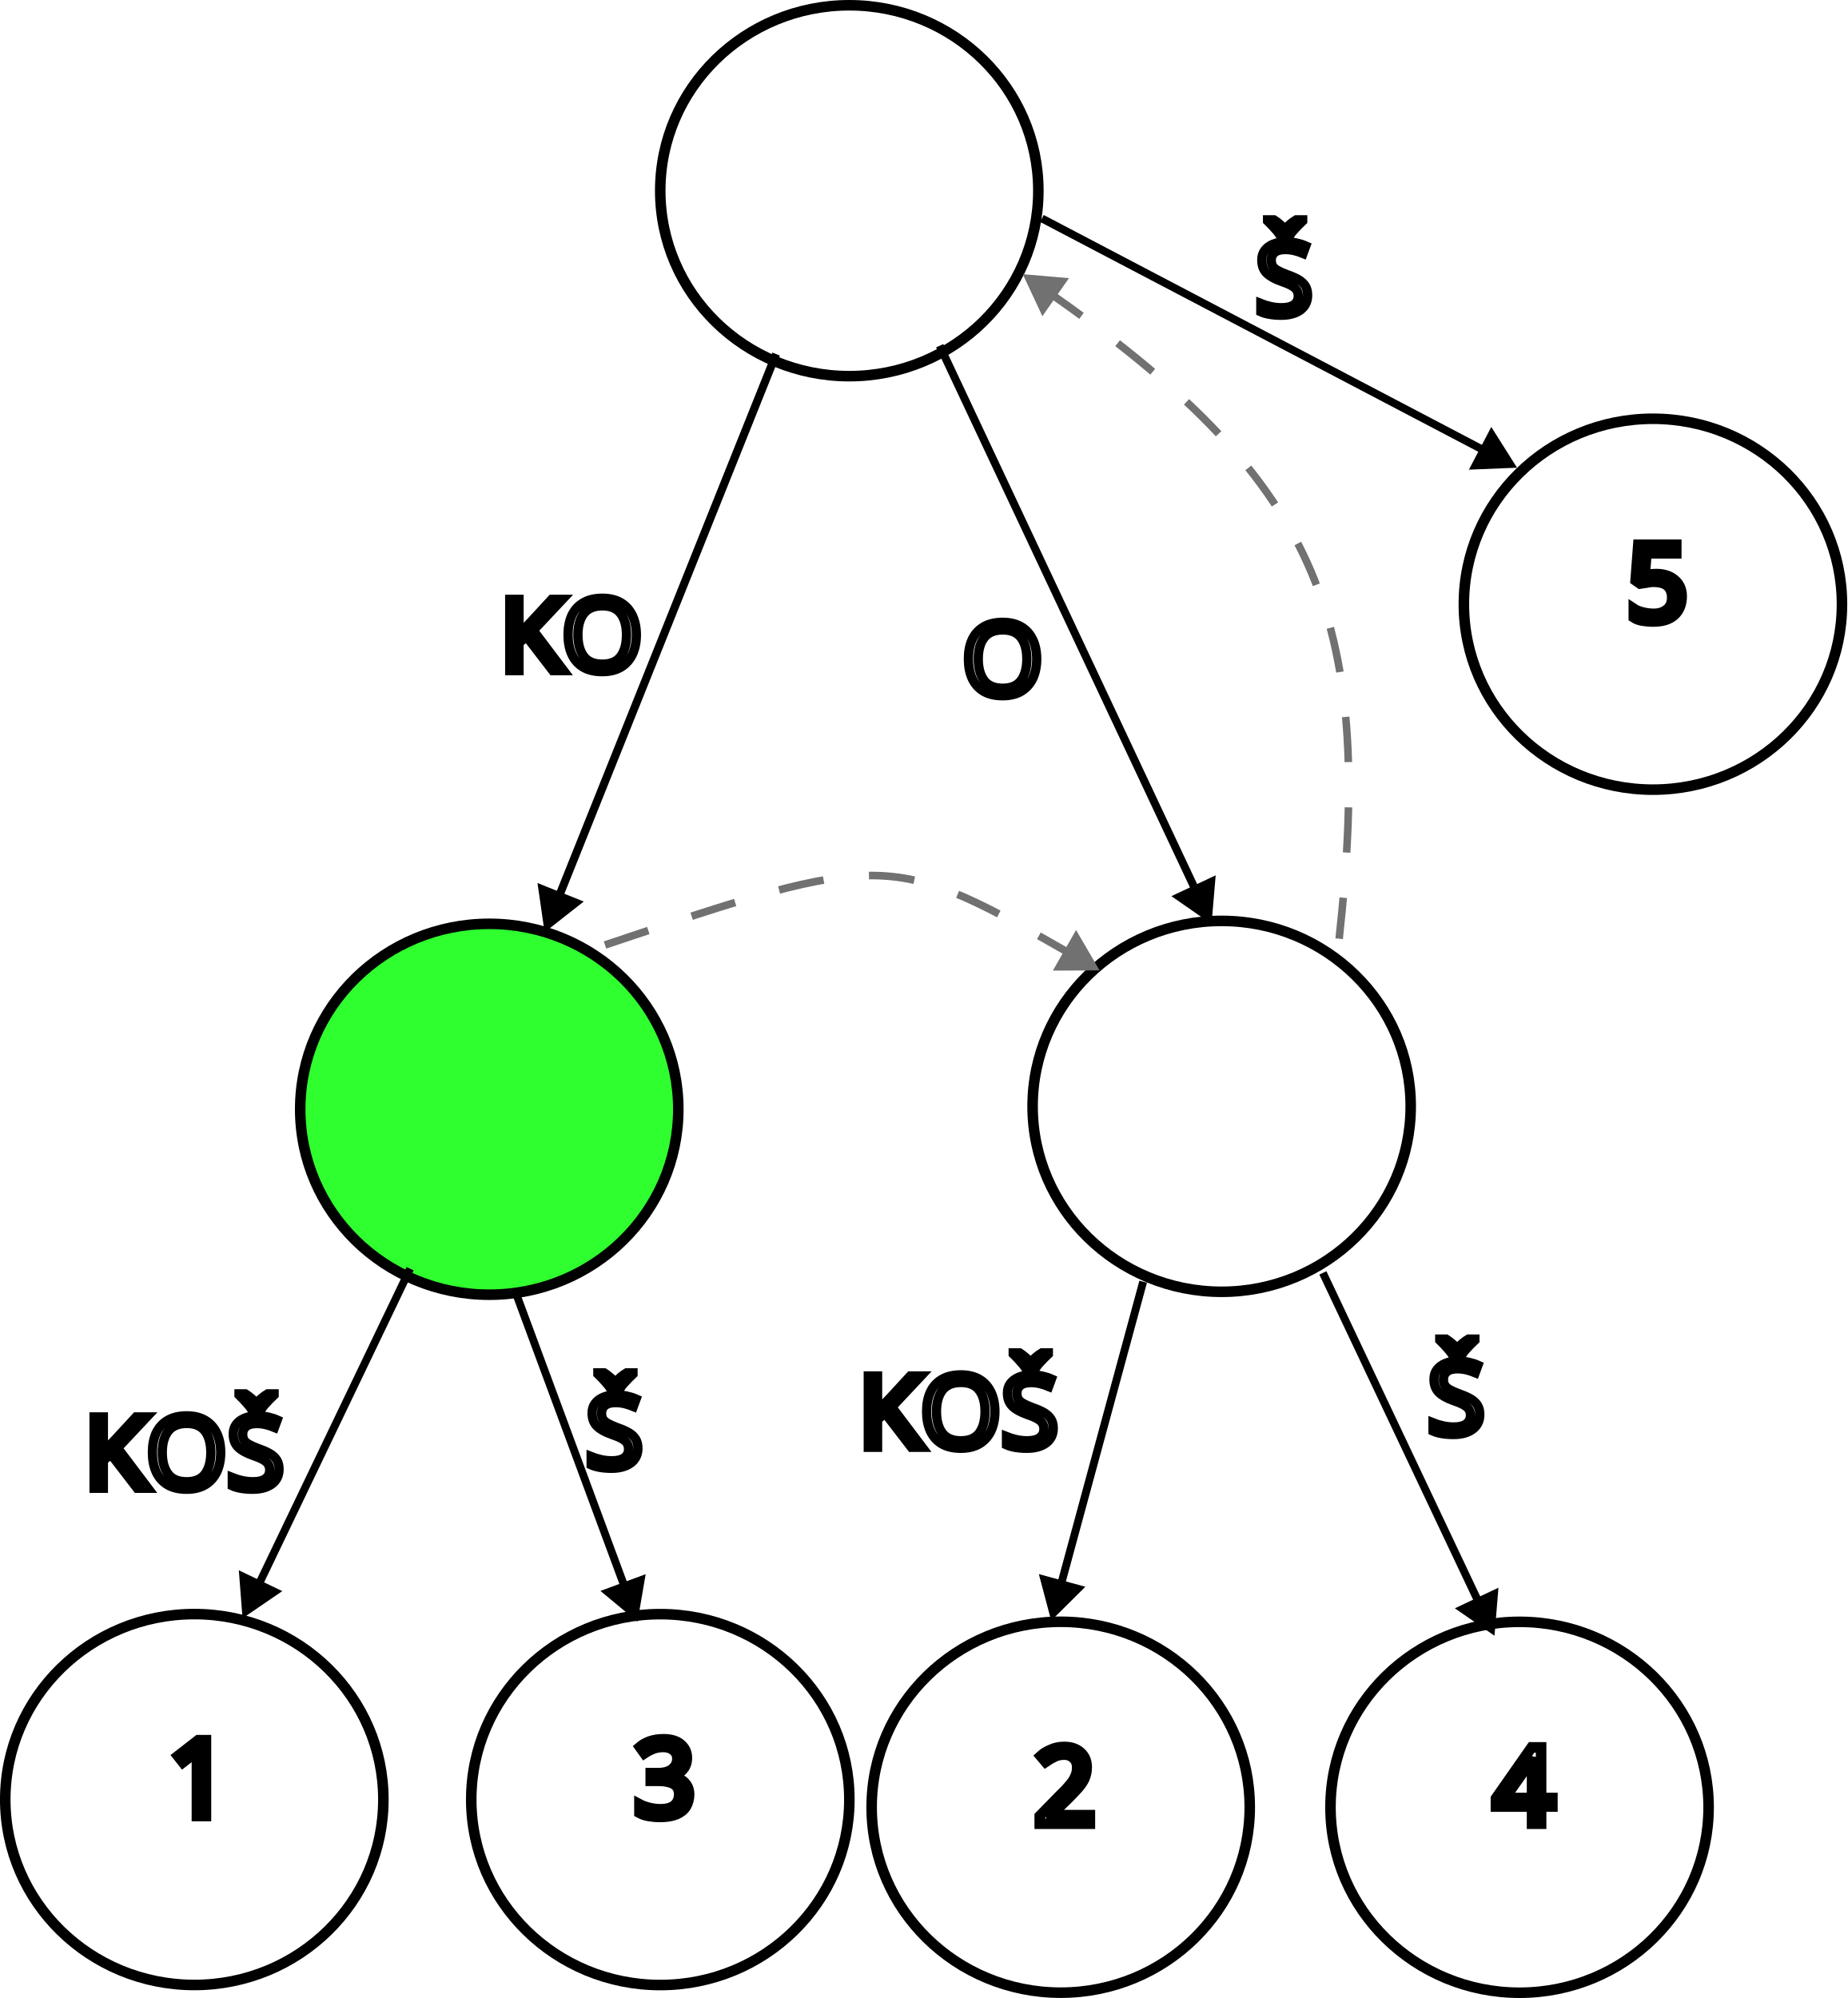
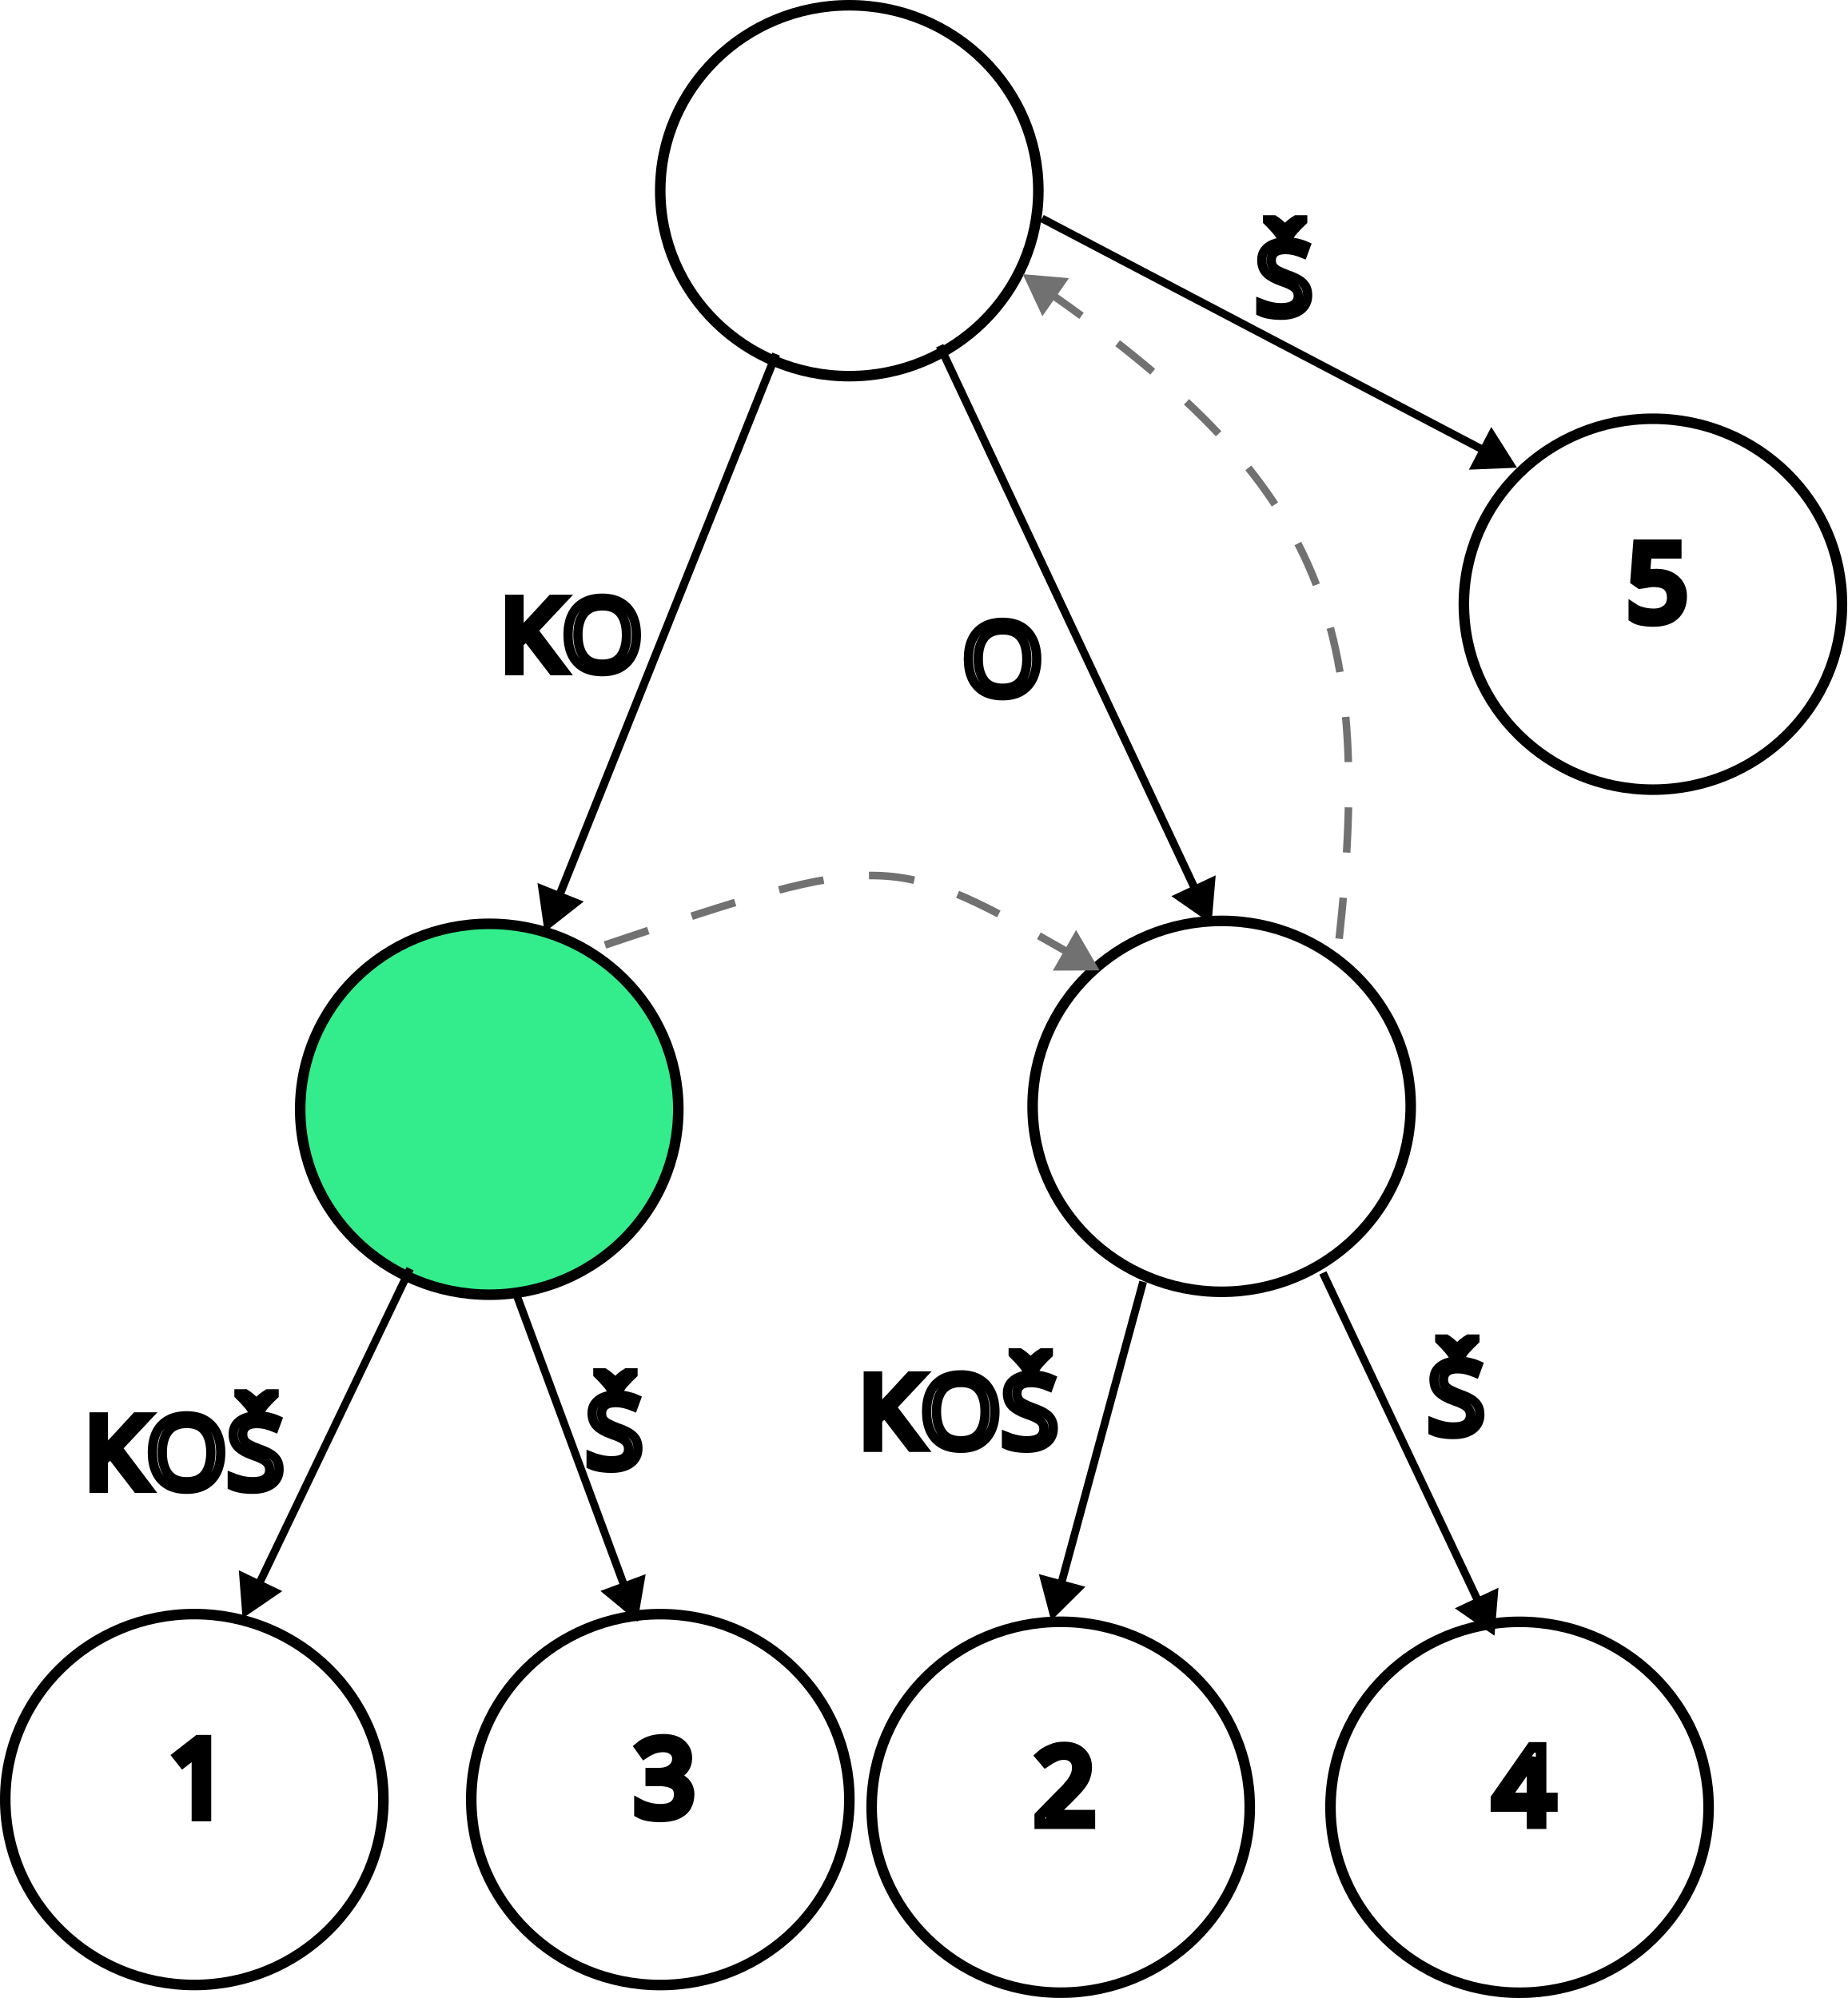
<svg xmlns="http://www.w3.org/2000/svg" width="63.902mm" height="69.127mm" viewBox="0 0 63.902 69.127" version="1.1" id="svg1" xml:space="preserve">
  <defs id="defs1">
    <marker style="overflow:visible" id="Triangle-1-27-2-8" refX="0" refY="0" orient="auto-start-reverse" markerWidth="1" markerHeight="1" viewBox="0 0 1 1" preserveAspectRatio="xMidYMid">
      <path transform="scale(0.5)" style="fill:context-stroke;fill-rule:evenodd;stroke:context-stroke;stroke-width:1pt" d="M 5.77,0 -2.88,5 V -5 Z" id="path135-7-9-91-0" />
    </marker>
    <marker style="overflow:visible" id="Triangle-1-27-0-35-6" refX="0" refY="0" orient="auto-start-reverse" markerWidth="1" markerHeight="1" viewBox="0 0 1 1" preserveAspectRatio="xMidYMid">
      <path transform="scale(0.5)" style="fill:context-stroke;fill-rule:evenodd;stroke:context-stroke;stroke-width:1pt" d="M 5.77,0 -2.88,5 V -5 Z" id="path135-7-9-9-9-8" />
    </marker>
    <marker style="overflow:visible" id="Triangle-1-27-0-3-8-1" refX="0" refY="0" orient="auto-start-reverse" markerWidth="1" markerHeight="1" viewBox="0 0 1 1" preserveAspectRatio="xMidYMid">
      <path transform="scale(0.5)" style="fill:context-stroke;fill-rule:evenodd;stroke:context-stroke;stroke-width:1pt" d="M 5.77,0 -2.88,5 V -5 Z" id="path135-7-9-9-8-4-9" />
    </marker>
    <rect x="173.456" y="550.378" width="62.326" height="20.116" id="rect4-1-5-0-8-5" />
    <rect x="173.456" y="550.378" width="62.326" height="20.116" id="rect4-1-5-6-7-9-9" />
    <marker style="overflow:visible" id="Triangle-1-2-4-6-7" refX="0" refY="0" orient="auto-start-reverse" markerWidth="1" markerHeight="1" viewBox="0 0 1 1" preserveAspectRatio="xMidYMid">
      <path transform="scale(0.5)" style="fill:context-stroke;fill-rule:evenodd;stroke:context-stroke;stroke-width:1pt" d="M 5.77,0 -2.88,5 V -5 Z" id="path135-7-2-3-3-2" />
    </marker>
    <rect x="173.456" y="550.378" width="62.326" height="20.116" id="rect4-1-1-1-6-2-6" />
    <rect x="173.456" y="550.378" width="62.326" height="20.116" id="rect4-1-5-4-1-8-34" />
    <marker style="overflow:visible" id="Triangle-1-27-0-35-7-2" refX="0" refY="0" orient="auto-start-reverse" markerWidth="1" markerHeight="1" viewBox="0 0 1 1" preserveAspectRatio="xMidYMid">
      <path transform="scale(0.5)" style="fill:context-stroke;fill-rule:evenodd;stroke:context-stroke;stroke-width:1pt" d="M 5.77,0 -2.88,5 V -5 Z" id="path135-7-9-9-9-7-8" />
    </marker>
    <marker style="overflow:visible" id="Triangle-1-27-0-3-8-3-9" refX="0" refY="0" orient="auto-start-reverse" markerWidth="1" markerHeight="1" viewBox="0 0 1 1" preserveAspectRatio="xMidYMid">
      <path transform="scale(0.5)" style="fill:context-stroke;fill-rule:evenodd;stroke:context-stroke;stroke-width:1pt" d="M 5.77,0 -2.88,5 V -5 Z" id="path135-7-9-9-8-4-3-0" />
    </marker>
    <rect x="173.456" y="550.378" width="62.326" height="20.116" id="rect4-1-5-6-7-5-7-2" />
    <rect x="173.456" y="550.378" width="62.326" height="20.116" id="rect4-1-5-4-1-9-8-8" />
    <marker style="overflow:visible" id="Triangle-5" refX="0" refY="0" orient="auto-start-reverse" markerWidth="1" markerHeight="1" viewBox="0 0 1 1" preserveAspectRatio="xMidYMid">
      <path transform="scale(0.5)" style="fill:context-stroke;fill-rule:evenodd;stroke:context-stroke;stroke-width:1pt" d="M 5.77,0 -2.88,5 V -5 Z" id="path135-8" />
    </marker>
    <rect x="173.456" y="550.378" width="62.326" height="20.116" id="rect4-1-5-6-7-5-7-7-7" />
    <marker style="overflow:visible" id="Triangle-58" refX="0" refY="0" orient="auto-start-reverse" markerWidth="1" markerHeight="1" viewBox="0 0 1 1" preserveAspectRatio="xMidYMid">
      <path transform="scale(0.5)" style="fill:context-stroke;fill-rule:evenodd;stroke:context-stroke;stroke-width:1pt" d="M 5.77,0 -2.88,5 V -5 Z" id="path135-1" />
    </marker>
  </defs>
  <g id="layer6" transform="translate(-75.27396,-90.09062)" style="display:inline">
    <text xml:space="preserve" style="font-style:normal;font-variant:normal;font-weight:normal;font-stretch:normal;font-size:3.678px;font-family:sans-serif;-inkscape-font-specification:'sans-serif, Normal';font-variant-ligatures:normal;font-variant-caps:normal;font-variant-numeric:normal;font-variant-east-asian:normal;text-align:start;writing-mode:lr-tb;direction:ltr;text-anchor:start;display:inline;fill:none;fill-opacity:0;fill-rule:nonzero;stroke:#000000;stroke-width:0.365;stroke-dasharray:none;stroke-opacity:1" x="81.102" y="152.919" id="text5-5-3-4-1">
      <tspan id="tspan5-2-3-2-2" style="stroke-width:0.365" x="81.102" y="152.919">1</tspan>
    </text>
    <ellipse style="fill:none;fill-opacity:0;fill-rule:nonzero;stroke:#000000;stroke-width:0.365;stroke-dasharray:none;stroke-opacity:1" id="path1-7-4-0-4" cx="104.654" cy="96.689" rx="6.54" ry="6.416" />
-     <ellipse style="fill:#00ff00;fill-opacity:0.816;fill-rule:nonzero;stroke:#000000;stroke-width:0.365;stroke-dasharray:none;stroke-opacity:1" id="path1-4-6-1-9-2" cx="92.199" cy="128.469" rx="6.54" ry="6.416" />
+     <ellipse style="fill:#05e972;fill-opacity:0.816;fill-rule:nonzero;stroke:#000000;stroke-width:0.365;stroke-dasharray:none;stroke-opacity:1" id="path1-4-6-1-9-2" cx="92.199" cy="128.469" rx="6.54" ry="6.416" />
    <ellipse style="fill:none;fill-opacity:0;fill-rule:nonzero;stroke:#000000;stroke-width:0.365;stroke-dasharray:none;stroke-opacity:1" id="path1-4-6-1-2-7-5" cx="81.996" cy="152.351" rx="6.54" ry="6.416" />
    <text xml:space="preserve" style="font-style:normal;font-variant:normal;font-weight:normal;font-stretch:normal;font-size:3.678px;font-family:sans-serif;-inkscape-font-specification:'sans-serif, Normal';font-variant-ligatures:normal;font-variant-caps:normal;font-variant-numeric:normal;font-variant-east-asian:normal;text-align:start;writing-mode:lr-tb;direction:ltr;text-anchor:start;display:inline;fill:none;fill-opacity:0;fill-rule:nonzero;stroke:#000000;stroke-width:0.365;stroke-dasharray:none;stroke-opacity:1" x="97.222" y="152.921" id="text5-5-3-2-3-8">
      <tspan id="tspan5-2-3-4-7-62" style="stroke-width:0.365" x="97.222" y="152.921">3</tspan>
    </text>
    <ellipse style="fill:none;fill-opacity:0;fill-rule:nonzero;stroke:#000000;stroke-width:0.365;stroke-dasharray:none;stroke-opacity:1" id="path1-4-6-1-2-8-2-65" cx="98.116" cy="152.353" rx="6.54" ry="6.416" />
    <path style="fill:none;fill-opacity:0;fill-rule:nonzero;stroke:#000000;stroke-width:0.28;stroke-dasharray:none;stroke-opacity:1;marker-end:url(#Triangle-1-27-2-8)" d="m 102.122,102.341 -7.639,19.082" id="path4-1-1-6-3" />
    <path style="fill:none;fill-opacity:0;fill-rule:nonzero;stroke:#000000;stroke-width:0.271;stroke-dasharray:none;stroke-opacity:1;marker-end:url(#Triangle-1-27-0-35-6)" d="m 89.461,133.986 -5.381,11.227" id="path4-1-1-0-0-9" />
    <path style="fill:none;fill-opacity:0;fill-rule:nonzero;stroke:#000000;stroke-width:0.271;stroke-dasharray:none;stroke-opacity:1;marker-end:url(#Triangle-1-27-0-3-8-1)" d="m 93.129,134.851 3.865,10.444" id="path4-1-1-0-3-1-2" />
    <text xml:space="preserve" transform="matrix(0.2326683,0,0,0.2252089,52.20115,-13.68717)" id="text4-4-3-65-4" style="font-style:normal;font-variant:normal;font-weight:300;font-stretch:normal;font-size:15.411px;font-family:Calibri;-inkscape-font-specification:'Calibri, Light';font-variant-ligatures:normal;font-variant-caps:normal;font-variant-numeric:normal;font-variant-east-asian:normal;text-align:start;writing-mode:lr-tb;direction:ltr;white-space:pre;shape-inside:url(#rect4-1-5-0-8-5);display:inline;fill:none;fill-opacity:0;fill-rule:nonzero;stroke:#000000;stroke-width:1.38;stroke-dasharray:none;stroke-opacity:1">
      <tspan x="173.457" y="563.862" id="tspan1">KO</tspan>
    </text>
    <text xml:space="preserve" transform="matrix(0.2326683,0,0,0.2252089,55.18426,13.87497)" id="text4-4-3-6-4-82" style="font-style:normal;font-variant:normal;font-weight:300;font-stretch:normal;font-size:15.411px;font-family:Calibri;-inkscape-font-specification:'Calibri, Light';font-variant-ligatures:normal;font-variant-caps:normal;font-variant-numeric:normal;font-variant-east-asian:normal;text-align:start;writing-mode:lr-tb;direction:ltr;white-space:pre;shape-inside:url(#rect4-1-5-6-7-9-9);display:inline;fill:none;fill-opacity:0;fill-rule:nonzero;stroke:#000000;stroke-width:1.38;stroke-dasharray:none;stroke-opacity:1">
      <tspan x="173.457" y="563.862" id="tspan2">Š</tspan>
    </text>
    <ellipse style="fill:none;fill-opacity:0;fill-rule:nonzero;stroke:#000000;stroke-width:0.365;stroke-dasharray:none;stroke-opacity:1" id="path1-4-6-7-4-0-9" cx="117.535" cy="128.368" rx="6.54" ry="6.416" />
    <path style="fill:none;fill-opacity:0;fill-rule:nonzero;stroke:#000000;stroke-width:0.275;stroke-dasharray:none;stroke-opacity:1;marker-end:url(#Triangle-1-2-4-6-7)" d="m 107.781,102.052 8.989,19.125" id="path4-1-6-2-1-7" />
    <text xml:space="preserve" transform="matrix(0.2326683,0,0,0.2252089,68.19823,-12.85386)" id="text4-4-1-7-4-6" style="font-style:normal;font-variant:normal;font-weight:300;font-stretch:normal;font-size:15.411px;font-family:Calibri;-inkscape-font-specification:'Calibri, Light';font-variant-ligatures:normal;font-variant-caps:normal;font-variant-numeric:normal;font-variant-east-asian:normal;text-align:start;writing-mode:lr-tb;direction:ltr;white-space:pre;shape-inside:url(#rect4-1-1-1-6-2-6);display:inline;fill:none;fill-opacity:0;fill-rule:nonzero;stroke:#000000;stroke-width:1.38;stroke-dasharray:none;stroke-opacity:1">
      <tspan x="173.457" y="563.862" id="tspan3">O</tspan>
    </text>
    <text xml:space="preserve" transform="matrix(0.2326683,0,0,0.2252089,37.82211,14.60027)" id="text4-4-3-63-0-9" style="font-style:normal;font-variant:normal;font-weight:300;font-stretch:normal;font-size:15.411px;font-family:Calibri;-inkscape-font-specification:'Calibri, Light';font-variant-ligatures:normal;font-variant-caps:normal;font-variant-numeric:normal;font-variant-east-asian:normal;text-align:start;writing-mode:lr-tb;direction:ltr;white-space:pre;shape-inside:url(#rect4-1-5-4-1-8-34);display:inline;fill:none;fill-opacity:0;fill-rule:nonzero;stroke:#000000;stroke-width:1.38;stroke-dasharray:none;stroke-opacity:1">
      <tspan x="173.457" y="563.862" id="tspan4">KOŠ</tspan>
    </text>
    <text xml:space="preserve" style="font-style:normal;font-variant:normal;font-weight:normal;font-stretch:normal;font-size:3.678px;font-family:sans-serif;-inkscape-font-specification:'sans-serif, Normal';font-variant-ligatures:normal;font-variant-caps:normal;font-variant-numeric:normal;font-variant-east-asian:normal;text-align:start;writing-mode:lr-tb;direction:ltr;text-anchor:start;display:inline;fill:none;fill-opacity:0;fill-rule:nonzero;stroke:#000000;stroke-width:0.365;stroke-dasharray:none;stroke-opacity:1" x="111.072" y="153.185" id="text5-5-3-4-8-2">
      <tspan id="tspan5-2-3-2-1-0" style="stroke-width:0.365" x="111.072" y="153.185">2</tspan>
    </text>
    <ellipse style="fill:none;fill-opacity:0;fill-rule:nonzero;stroke:#000000;stroke-width:0.365;stroke-dasharray:none;stroke-opacity:1" id="path1-4-6-1-2-7-8-0" cx="111.967" cy="152.617" rx="6.54" ry="6.416" />
    <text xml:space="preserve" style="font-style:normal;font-variant:normal;font-weight:normal;font-stretch:normal;font-size:3.678px;font-family:sans-serif;-inkscape-font-specification:'sans-serif, Normal';font-variant-ligatures:normal;font-variant-caps:normal;font-variant-numeric:normal;font-variant-east-asian:normal;text-align:start;writing-mode:lr-tb;direction:ltr;text-anchor:start;display:inline;fill:none;fill-opacity:0;fill-rule:nonzero;stroke:#000000;stroke-width:0.365;stroke-dasharray:none;stroke-opacity:1" x="126.946" y="153.187" id="text5-5-3-2-3-2-3">
      <tspan id="tspan5-2-3-4-7-6-9" style="stroke-width:0.365" x="126.946" y="153.187">4</tspan>
    </text>
    <ellipse style="fill:none;fill-opacity:0;fill-rule:nonzero;stroke:#000000;stroke-width:0.365;stroke-dasharray:none;stroke-opacity:1" id="path1-4-6-1-2-8-2-6-1" cx="127.84" cy="152.619" rx="6.54" ry="6.416" />
    <path style="fill:none;fill-opacity:0;fill-rule:nonzero;stroke:#000000;stroke-width:0.271;stroke-dasharray:none;stroke-opacity:1;marker-end:url(#Triangle-1-27-0-35-7-2)" d="m 114.82,134.435 -2.93,10.799" id="path4-1-1-0-0-0-8" />
    <path style="fill:none;fill-opacity:0;fill-rule:nonzero;stroke:#000000;stroke-width:0.271;stroke-dasharray:none;stroke-opacity:1;marker-end:url(#Triangle-1-27-0-3-8-3-9)" d="m 121.037,134.13 5.525,11.683" id="path4-1-1-0-3-1-3-1" />
    <text xml:space="preserve" transform="matrix(0.2326683,0,0,0.2252089,84.308,12.70601)" id="text4-4-3-6-4-8-9" style="font-style:normal;font-variant:normal;font-weight:300;font-stretch:normal;font-size:15.411px;font-family:Calibri;-inkscape-font-specification:'Calibri, Light';font-variant-ligatures:normal;font-variant-caps:normal;font-variant-numeric:normal;font-variant-east-asian:normal;text-align:start;writing-mode:lr-tb;direction:ltr;white-space:pre;shape-inside:url(#rect4-1-5-6-7-5-7-2);display:inline;fill:none;fill-opacity:0;fill-rule:nonzero;stroke:#000000;stroke-width:1.38;stroke-dasharray:none;stroke-opacity:1">
      <tspan x="173.457" y="563.862" id="tspan5">Š</tspan>
    </text>
    <text xml:space="preserve" transform="matrix(0.2326683,0,0,0.2252089,64.60451,13.18277)" id="text4-4-3-63-0-1-3" style="font-style:normal;font-variant:normal;font-weight:300;font-stretch:normal;font-size:15.411px;font-family:Calibri;-inkscape-font-specification:'Calibri, Light';font-variant-ligatures:normal;font-variant-caps:normal;font-variant-numeric:normal;font-variant-east-asian:normal;text-align:start;writing-mode:lr-tb;direction:ltr;white-space:pre;shape-inside:url(#rect4-1-5-4-1-9-8-8);display:inline;fill:none;fill-opacity:0;fill-rule:nonzero;stroke:#000000;stroke-width:1.38;stroke-dasharray:none;stroke-opacity:1">
      <tspan x="173.457" y="563.862" id="tspan6">KOŠ</tspan>
    </text>
    <path style="fill:none;fill-opacity:0;fill-rule:nonzero;stroke:#717171;stroke-width:0.263;stroke-dasharray:1.579, 1.579;stroke-dashoffset:0;stroke-opacity:1;marker-end:url(#Triangle-1-27-0-3-8-3-9)" d="m 96.203,122.785 c 9.762,-3.273 9.857,-3.268 16.299,0.416" id="path6-2" />
    <path style="fill:none;fill-opacity:0;fill-rule:nonzero;stroke:#717171;stroke-width:0.261;stroke-dasharray:1.566, 1.566;stroke-dashoffset:0;stroke-opacity:1;marker-start:url(#Triangle-5)" d="m 111.414,100.107 c 9.409,6.574 11.426,11.191 10.186,22.461" id="path6-4-5" />
    <text xml:space="preserve" style="font-style:normal;font-variant:normal;font-weight:normal;font-stretch:normal;font-size:3.678px;font-family:sans-serif;-inkscape-font-specification:'sans-serif, Normal';font-variant-ligatures:normal;font-variant-caps:normal;font-variant-numeric:normal;font-variant-east-asian:normal;text-align:start;writing-mode:lr-tb;direction:ltr;text-anchor:start;display:inline;fill:none;fill-opacity:0;fill-rule:nonzero;stroke:#000000;stroke-width:0.365;stroke-dasharray:none;stroke-opacity:1" x="131.56" y="111.563" id="text5-5-3-2-3-2-3-2">
      <tspan id="tspan5-2-3-4-7-6-9-2" style="stroke-width:0.365" x="131.56" y="111.563">5</tspan>
    </text>
    <ellipse style="fill:none;fill-opacity:0;fill-rule:nonzero;stroke:#000000;stroke-width:0.365;stroke-dasharray:none;stroke-opacity:1" id="path1-4-6-1-2-8-2-6-1-9" cx="132.454" cy="110.995" rx="6.54" ry="6.416" />
    <text xml:space="preserve" transform="matrix(0.2326683,0,0,0.2252089,78.35142,-26.01841)" id="text4-4-3-6-4-8-9-1" style="font-style:normal;font-variant:normal;font-weight:300;font-stretch:normal;font-size:15.411px;font-family:Calibri;-inkscape-font-specification:'Calibri, Light';font-variant-ligatures:normal;font-variant-caps:normal;font-variant-numeric:normal;font-variant-east-asian:normal;text-align:start;writing-mode:lr-tb;direction:ltr;white-space:pre;shape-inside:url(#rect4-1-5-6-7-5-7-7-7);display:inline;fill:none;fill-opacity:0;fill-rule:nonzero;stroke:#000000;stroke-width:1.38;stroke-dasharray:none;stroke-opacity:1">
      <tspan x="173.457" y="563.862" id="tspan7">Š</tspan>
    </text>
    <path style="fill:none;fill-opacity:0;fill-rule:nonzero;stroke:#000000;stroke-width:0.271;stroke-dasharray:none;stroke-dashoffset:0;stroke-opacity:1;marker-end:url(#Triangle-58)" d="m 111.318,97.649 c 15.583,8.176 15.583,8.176 15.583,8.176" id="path7" />
  </g>
</svg>
